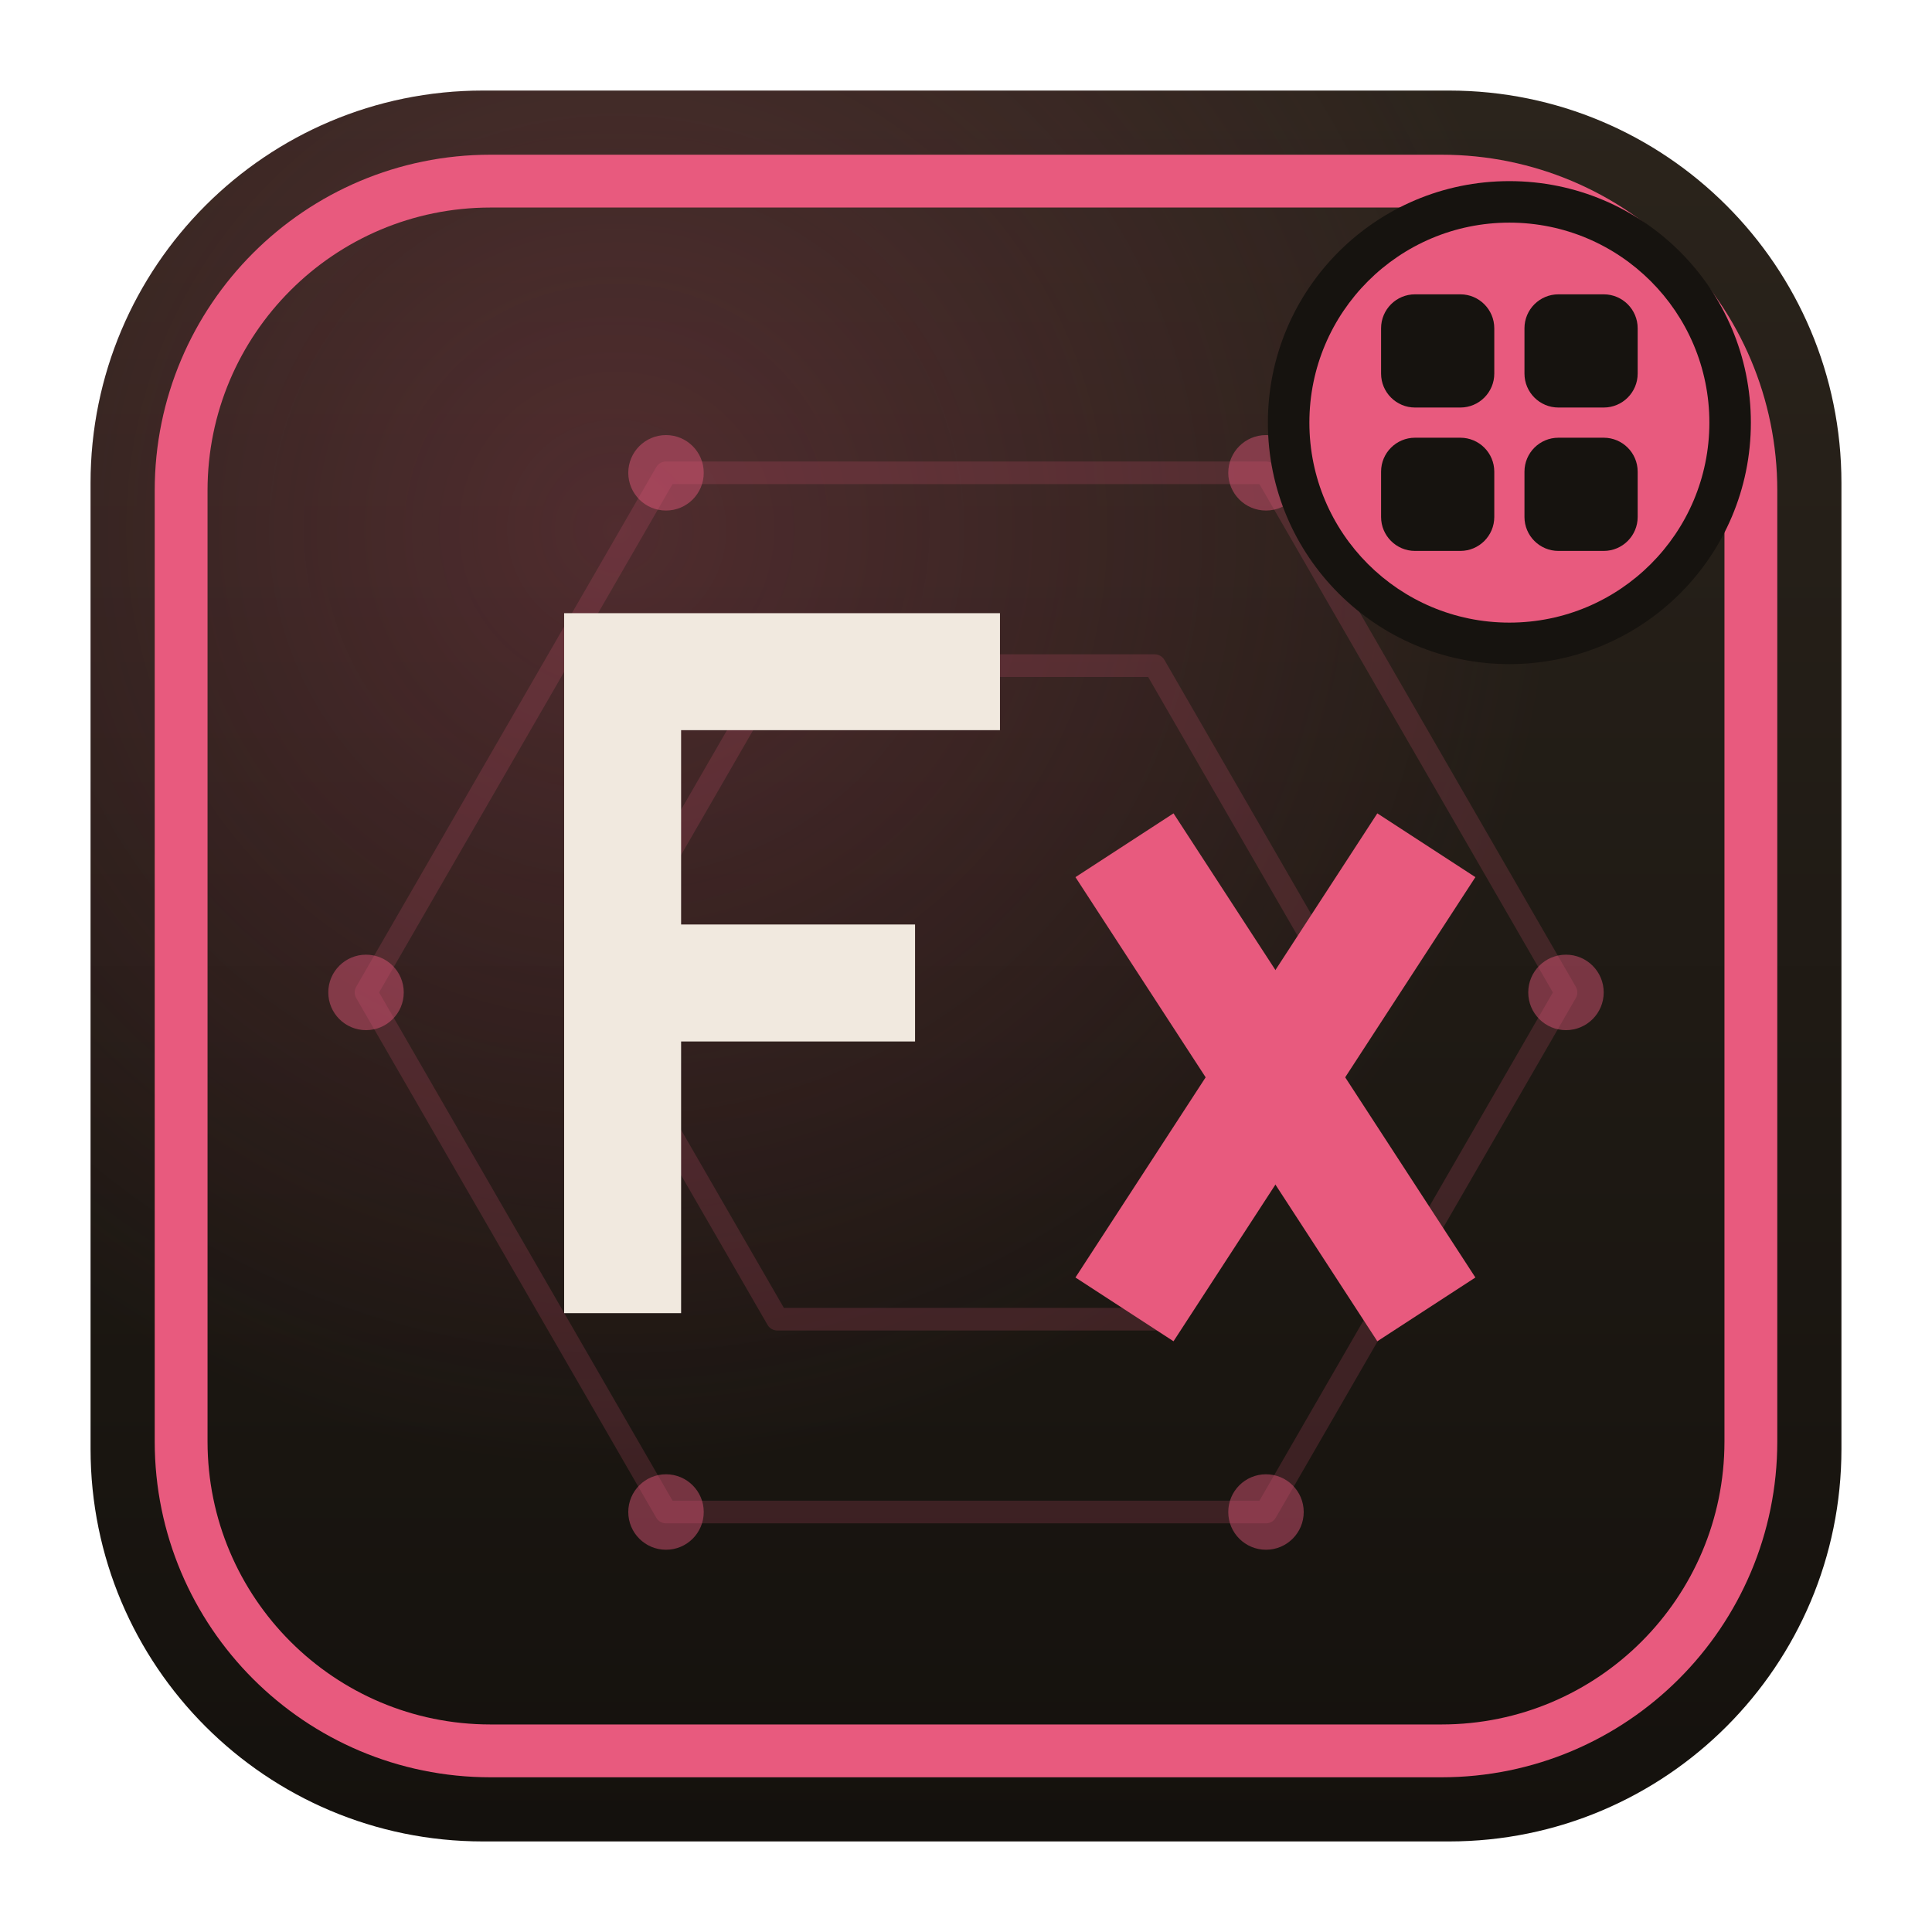
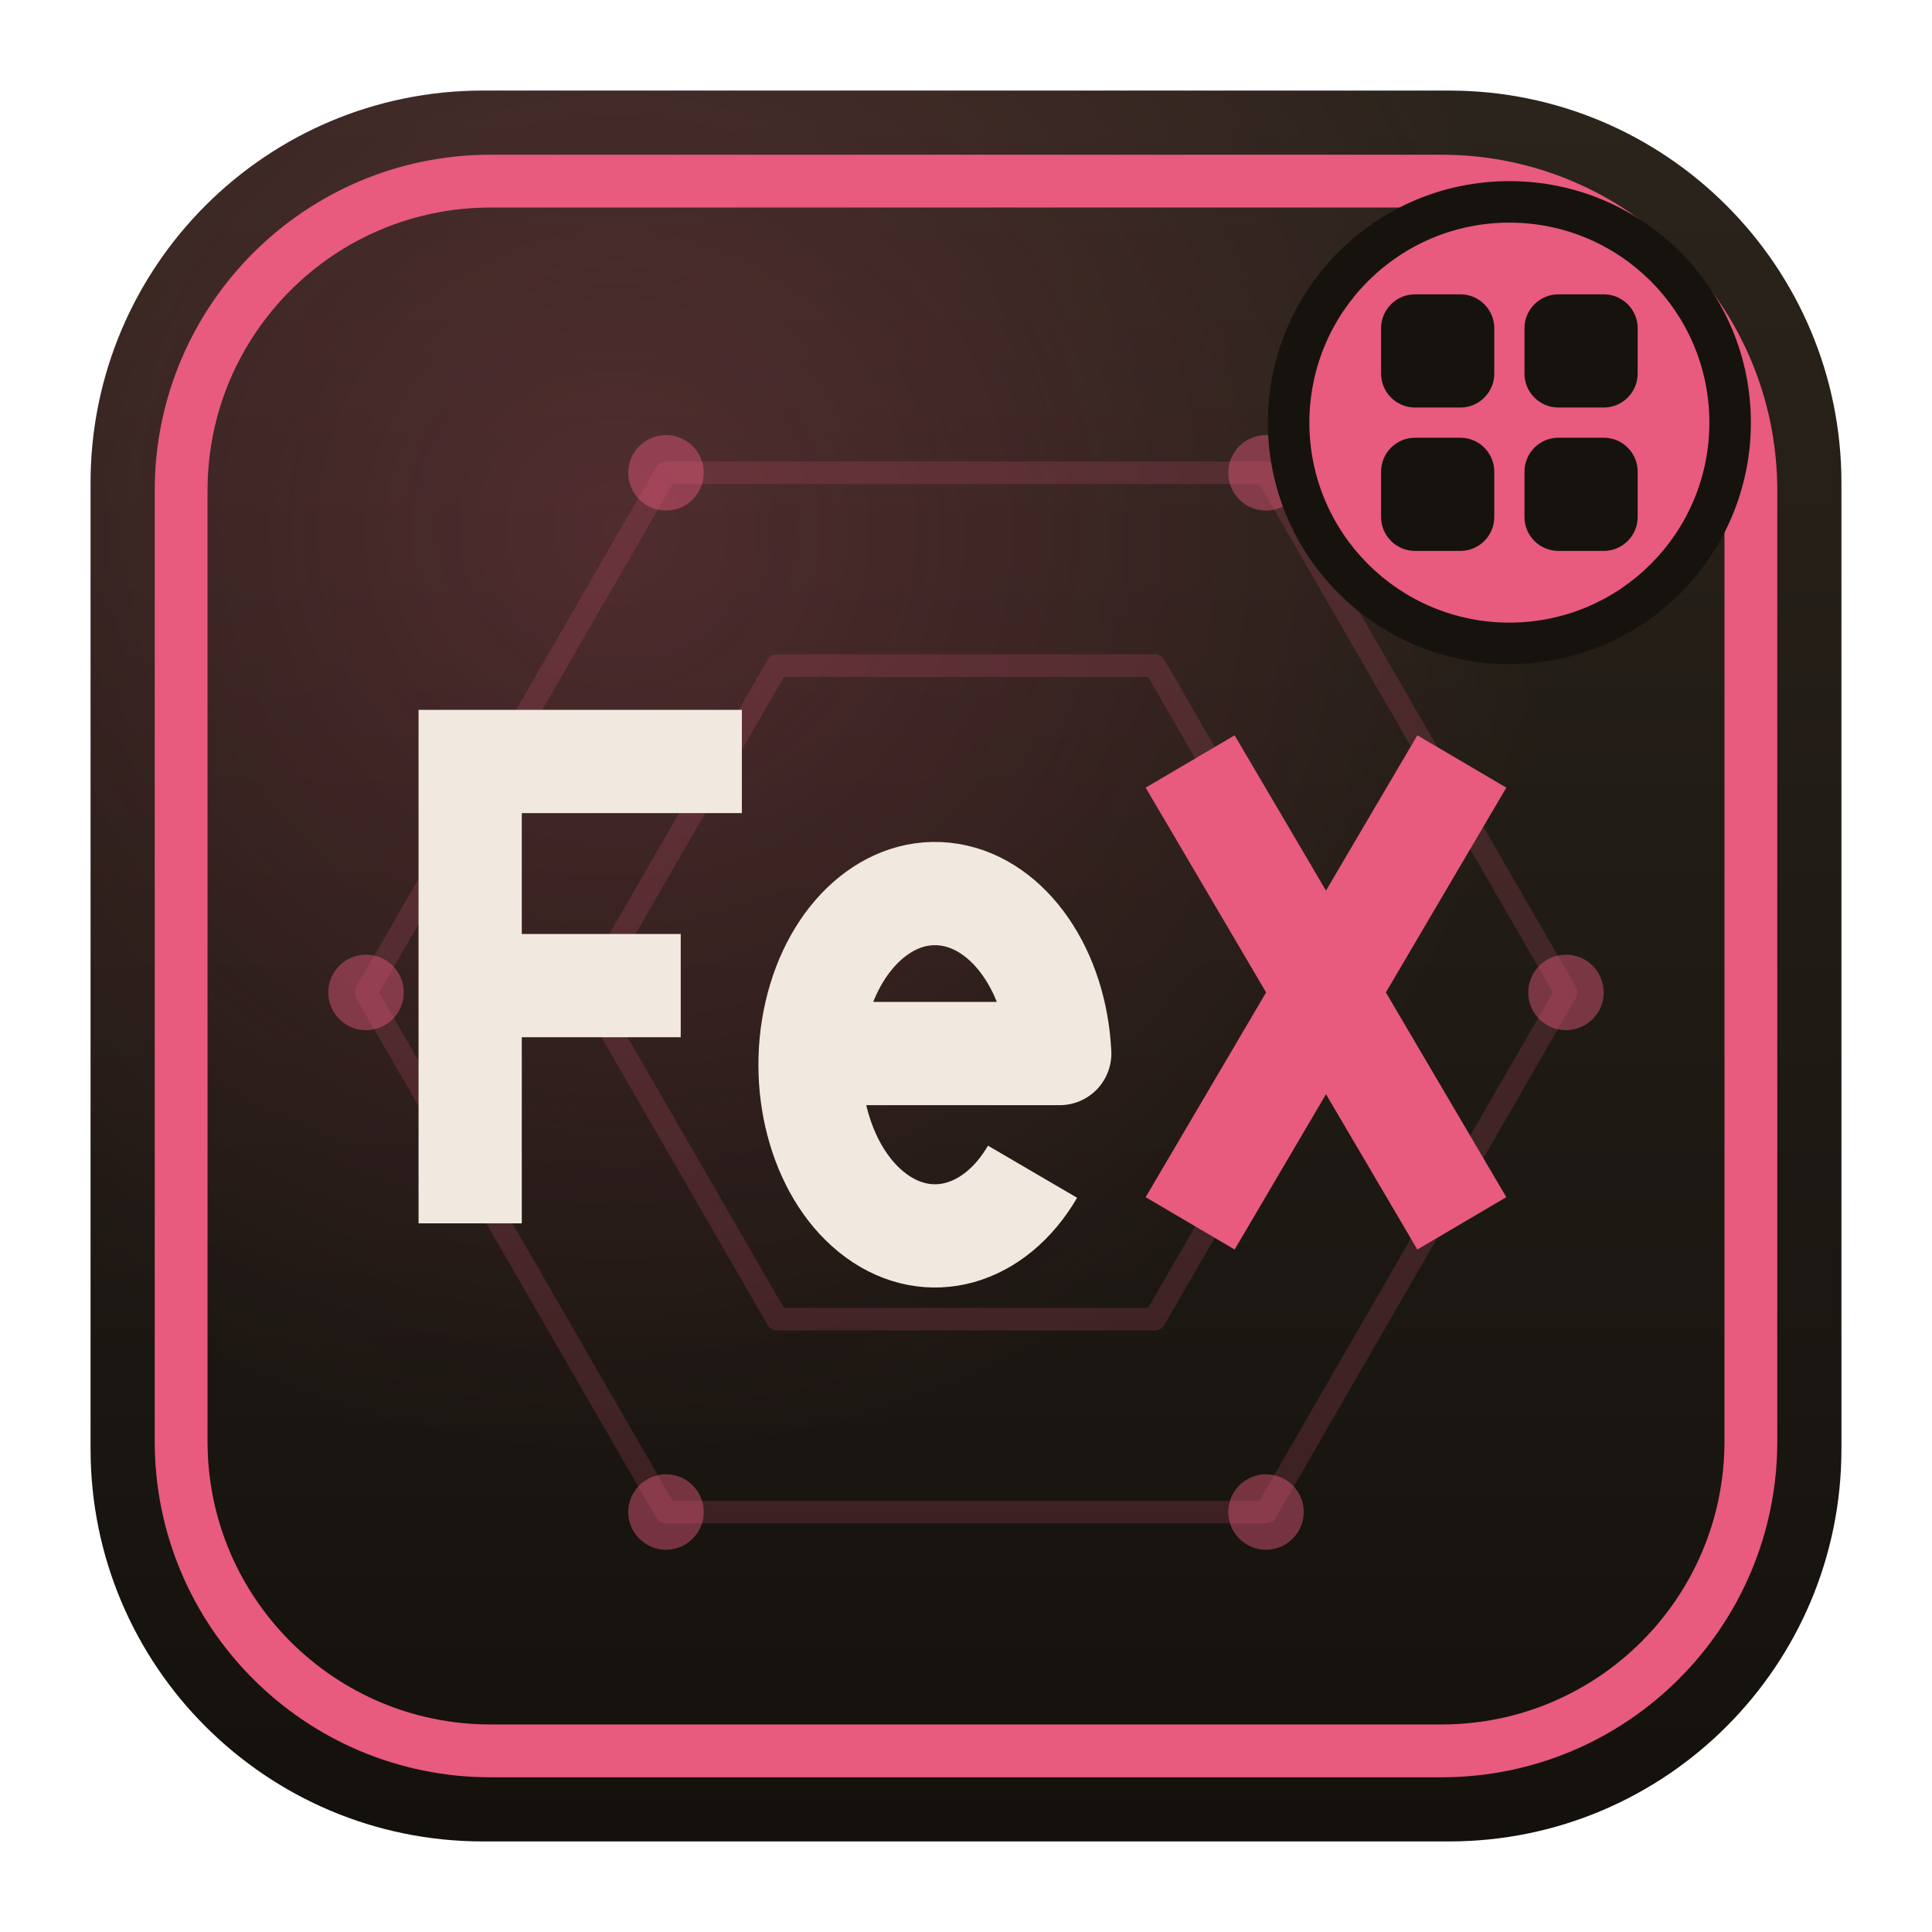
<svg xmlns="http://www.w3.org/2000/svg" viewBox="0 0 1024 1024" width="1024" height="1024">
  <defs>
    <linearGradient id="toolbox-bg" x1="0" y1="0" x2="0" y2="1">
      <stop offset="0" stop-color="#2b241c" />
      <stop offset="1" stop-color="#14110d" />
    </linearGradient>
    <radialGradient id="toolbox-glow" cx="0.3" cy="0.25" r="0.9">
      <stop offset="0" stop-color="#E85A7E" stop-opacity="0.22" />
      <stop offset="0.6" stop-color="#E85A7E" stop-opacity="0" />
    </radialGradient>
  </defs>
  <rect x="48" y="48" width="928" height="928" rx="208" fill="url(#toolbox-bg)" />
  <rect x="48" y="48" width="928" height="928" rx="208" fill="url(#toolbox-glow)" />
  <rect x="96" y="96" width="832" height="832" rx="164" fill="none" stroke="#E85A7E" stroke-width="28" />
  <g transform="translate(0 -34)">
    <g fill="none" stroke="#E85A7E" stroke-opacity="0.18" stroke-width="12" stroke-linejoin="round">
      <polygon points="830.0,560.0 671.0,835.4 353.0,835.4 194.0,560.0 353.0,284.6 671.0,284.6" />
      <polygon points="712.0,560.0 612.0,733.2 412.0,733.2 312.0,560.0 412.0,386.8 612.0,386.8" />
    </g>
    <g fill="#E85A7E" fill-opacity="0.45">
      <circle cx="830.0" cy="560.0" r="20" />
      <circle cx="671.0" cy="835.4" r="20" />
      <circle cx="353.0" cy="835.4" r="20" />
      <circle cx="194.0" cy="560.0" r="20" />
      <circle cx="353.0" cy="284.6" r="20" />
      <circle cx="671.0" cy="284.6" r="20" />
    </g>
-     <g fill="none" stroke="#f1e9df" stroke-width="62" stroke-linecap="butt" stroke-linejoin="miter">
-       <path d="M330 730 V390 H530" />
-       <path d="M330 555 H485" />
-     </g>
-     <g fill="none" stroke="#E85A7E" stroke-width="62" stroke-linecap="butt" stroke-linejoin="round">
-       <path d="M596 482 L756 728" />
-       <path d="M756 482 L596 728" />
+     <g transform="translate(512 560) scale(0.72) translate(-365.0 -560)">
+       <g fill="none" stroke="#f1e9df" stroke-width="76" stroke-linecap="butt" stroke-linejoin="miter">
+         <path transform="translate(-330 0)" d="M330 730 V390 H530" />
+         <path transform="translate(-330 0)" d="M330 555 H485" />
+       </g>
+       <g fill="none" stroke="#f1e9df" stroke-width="76" stroke-linecap="butt" stroke-linejoin="round">
+         <path transform="translate(-334 0)" d="M584 605 H768 A92 126 0 1 0 748 692" />
+       </g>
+       <g fill="none" stroke="#E85A7E" stroke-width="76" stroke-linecap="butt" stroke-linejoin="round">
+         <path transform="translate(530 0)" d="M0 390 L200 730" />
+         <path transform="translate(530 0)" d="M200 390 L0 730" />
+       </g>
    </g>
  </g>
  <circle cx="800" cy="224" r="128" fill="#16130f" />
  <circle cx="800" cy="224" r="106" fill="#E85A7E" />
  <g transform="translate(800 224)">
    <rect x="-68" y="-68" width="60" height="60" rx="18" fill="#16130f" />
    <rect x="-68" y="8" width="60" height="60" rx="18" fill="#16130f" />
    <rect x="8" y="-68" width="60" height="60" rx="18" fill="#16130f" />
    <rect x="8" y="8" width="60" height="60" rx="18" fill="#16130f" />
  </g>
</svg>
